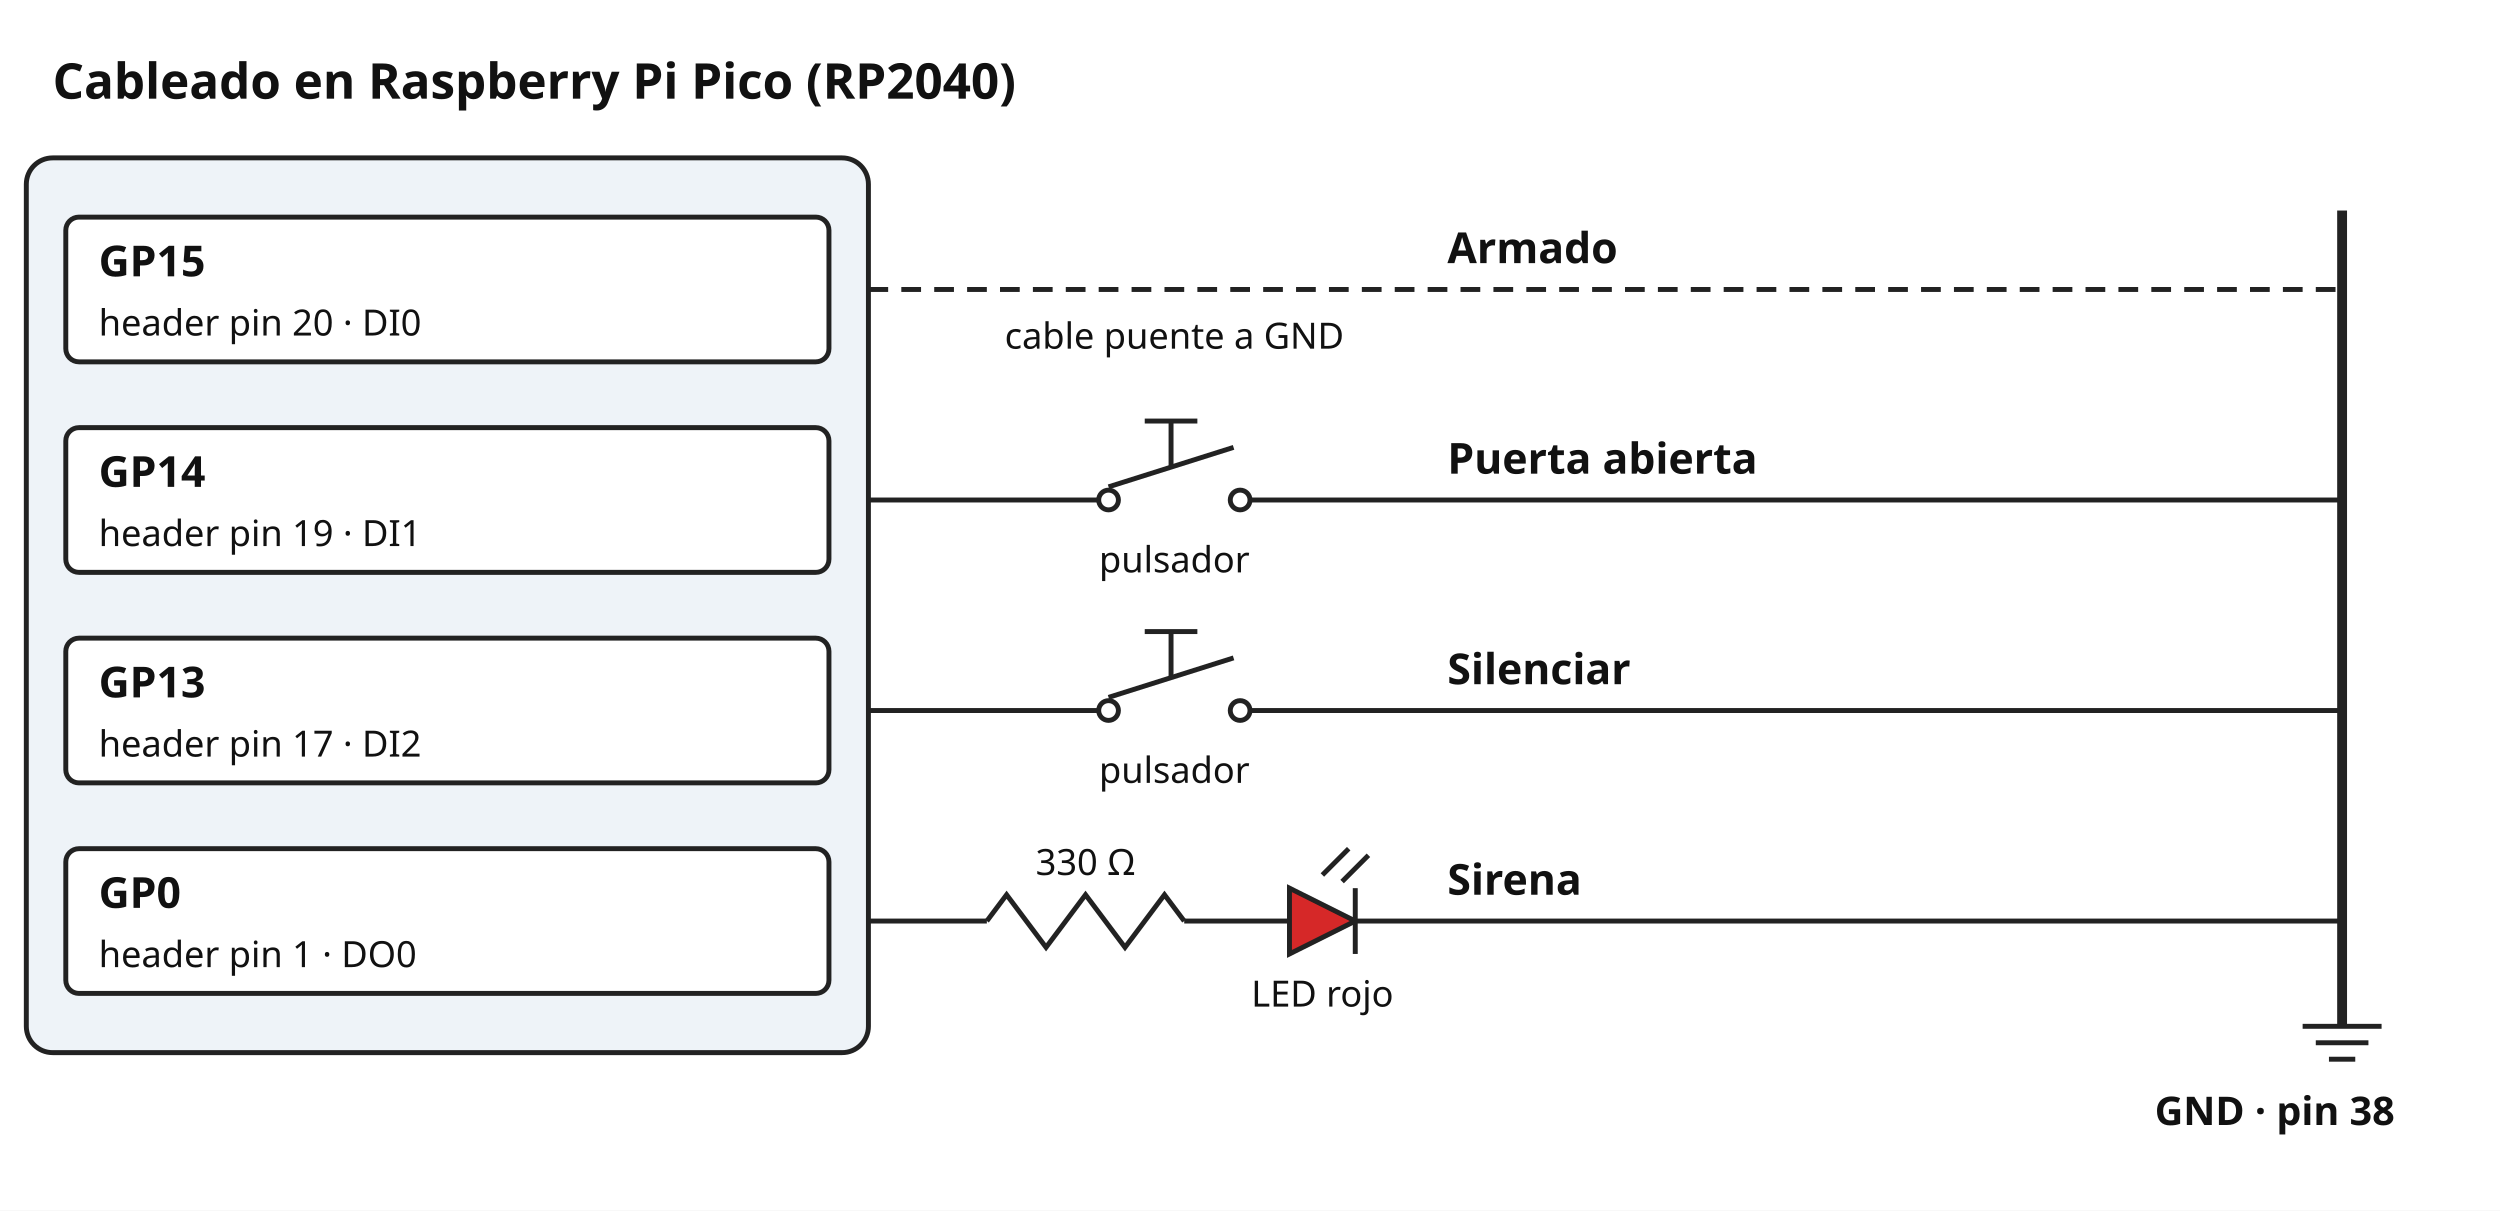
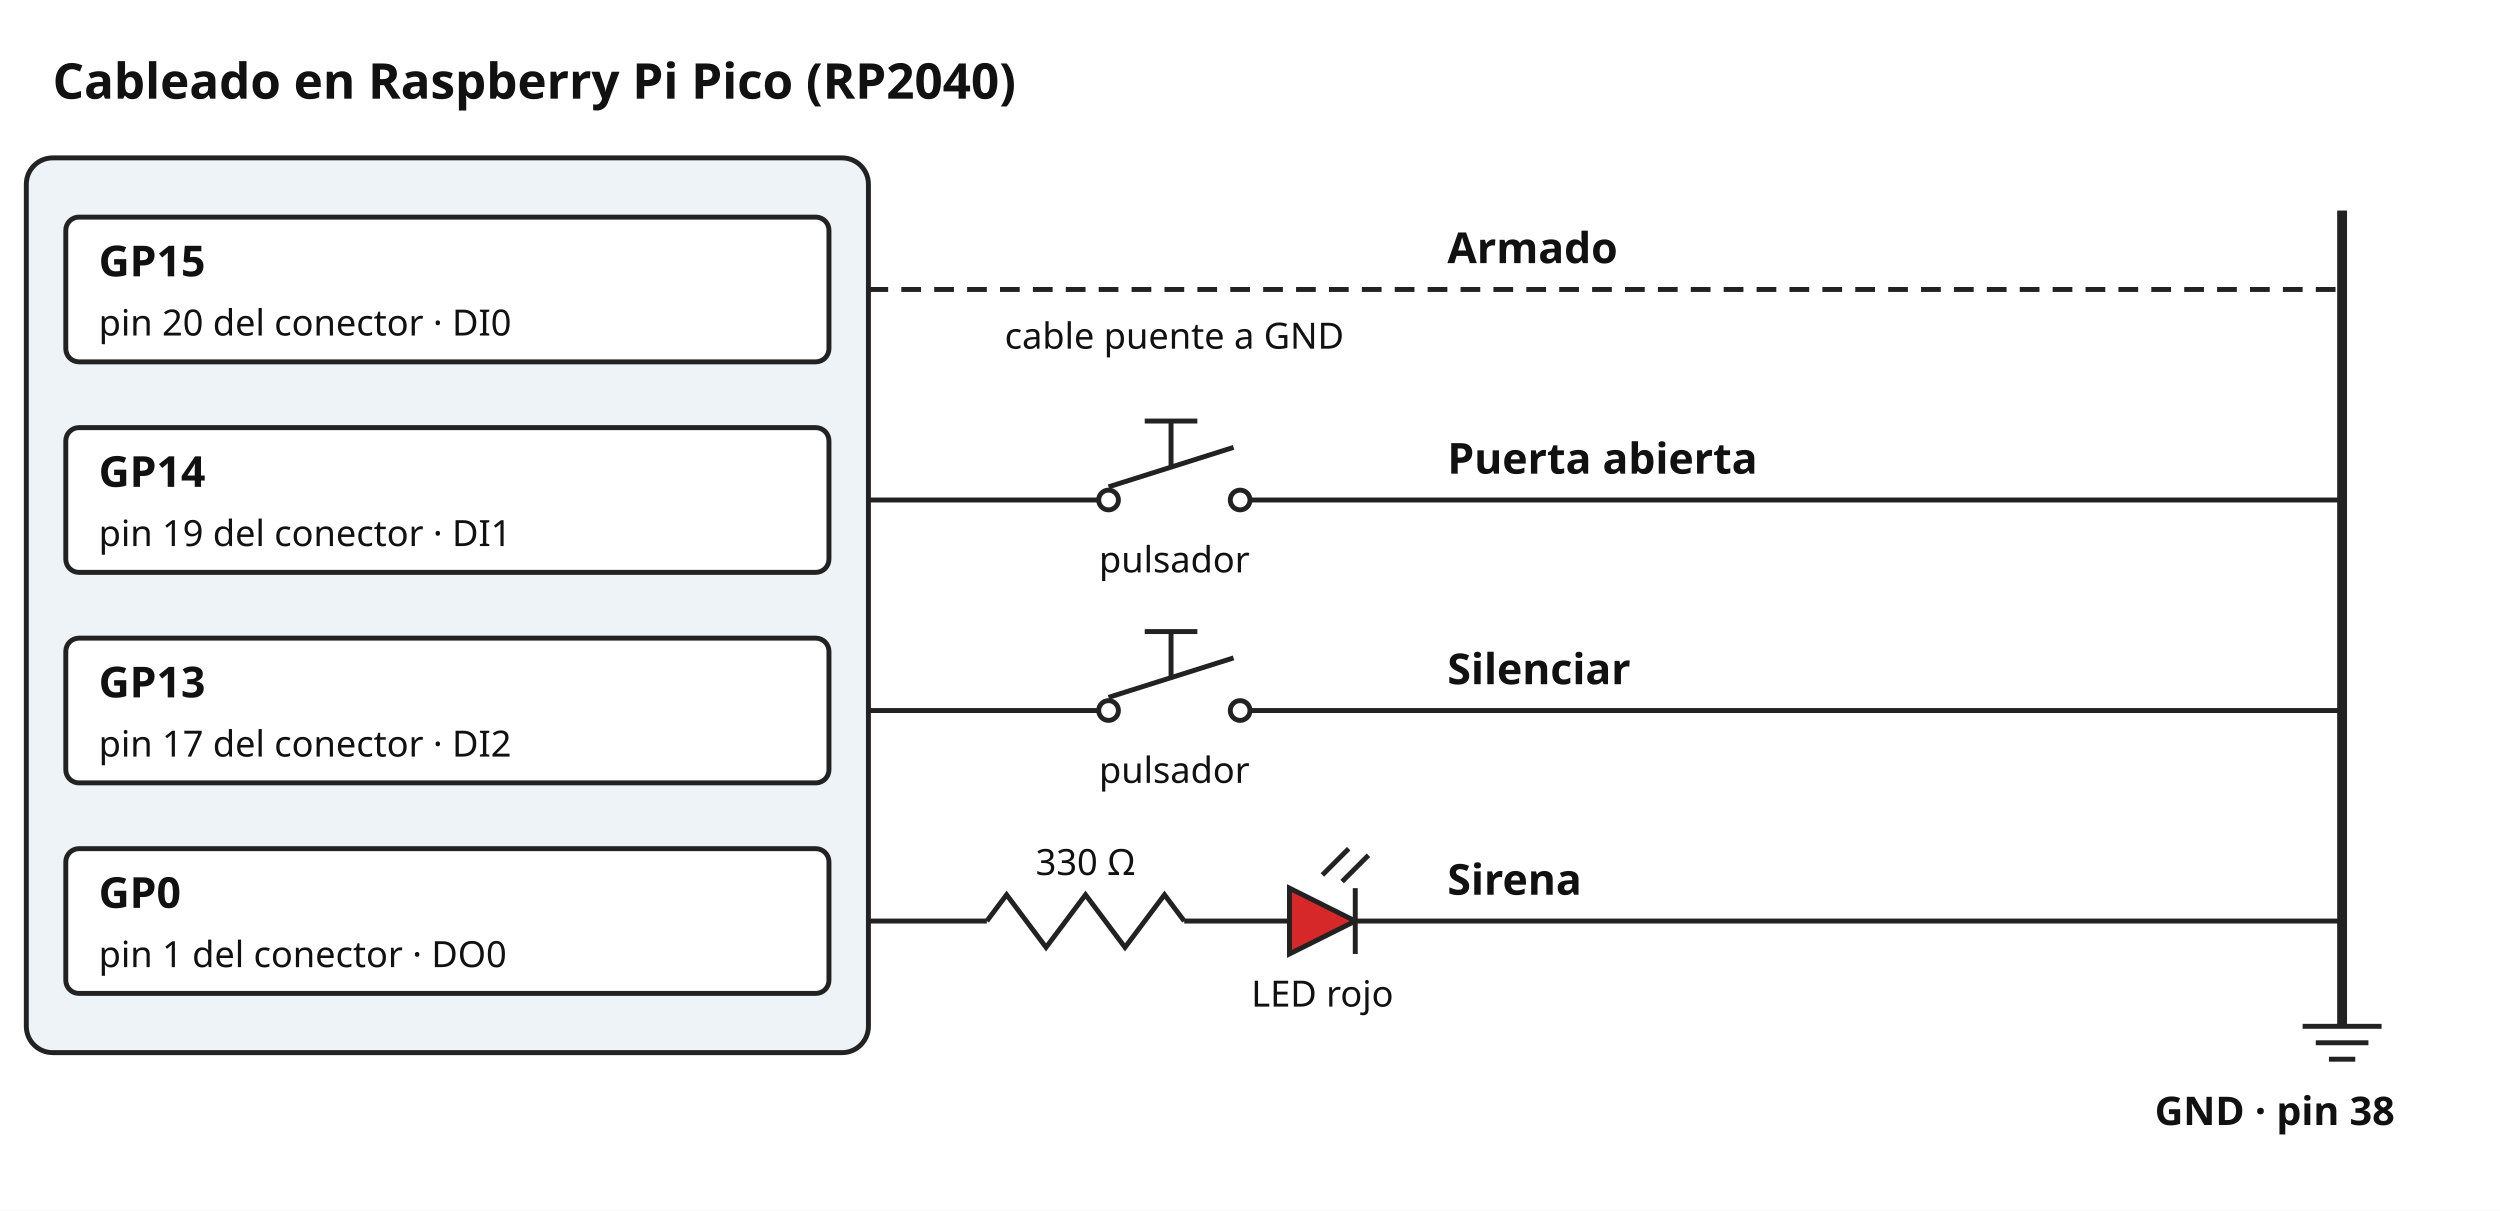
<svg xmlns="http://www.w3.org/2000/svg" viewBox="0 0 760 368" width="760" height="368" role="img" aria-labelledby="wiring-rpi-pico-rp2040-title wiring-rpi-pico-rp2040-desc" font-family="sans-serif" fill="#111111" stroke="#222222" stroke-width="1.5">
  <rect width="760" height="368" fill="#ffffff" stroke="none" />
  <text stroke="none" x="16" y="30" font-size="15" font-weight="bold">Cableado en Raspberry Pi Pico (RP2040)</text>
  <rect x="8" y="48" width="256" height="272" rx="8" fill="#eef3f8" />
  <rect x="20" y="66" width="232" height="44" rx="4" fill="#ffffff" />
  <text stroke="none" x="30" y="84" font-size="13" font-weight="bold">GP15</text>
-   <text stroke="none" x="30" y="102" font-size="11">header pin 20 · DI0</text>
+   <text stroke="none" x="30" y="102" font-size="11">pin 20 del conector · DI0</text>
  <text stroke="none" x="440" y="80" font-size="13" font-weight="bold">Armado</text>
  <polyline points="264,88 712,88" fill="none" stroke-dasharray="6 4" />
  <text stroke="none" x="357" y="106" text-anchor="middle" font-size="11">cable puente a GND</text>
  <rect x="20" y="130" width="232" height="44" rx="4" fill="#ffffff" />
  <text stroke="none" x="30" y="148" font-size="13" font-weight="bold">GP14</text>
-   <text stroke="none" x="30" y="166" font-size="11">header pin 19 · DI1</text>
+   <text stroke="none" x="30" y="166" font-size="11">pin 19 del conector · DI1</text>
  <text stroke="none" x="440" y="144" font-size="13" font-weight="bold">Puerta abierta</text>
  <polyline points="264,152 334,152" fill="none" />
  <circle cx="337" cy="152" r="3" fill="#ffffff" />
  <circle cx="377" cy="152" r="3" fill="#ffffff" />
  <polyline points="337,148 375,136" fill="none" />
  <polyline points="356,142 356,128" fill="none" />
  <polyline points="348,128 364,128" fill="none" />
  <text stroke="none" x="357" y="174" text-anchor="middle" font-size="11">pulsador</text>
  <polyline points="380,152 712,152" fill="none" />
  <rect x="20" y="194" width="232" height="44" rx="4" fill="#ffffff" />
  <text stroke="none" x="30" y="212" font-size="13" font-weight="bold">GP13</text>
-   <text stroke="none" x="30" y="230" font-size="11">header pin 17 · DI2</text>
+   <text stroke="none" x="30" y="230" font-size="11">pin 17 del conector · DI2</text>
  <text stroke="none" x="440" y="208" font-size="13" font-weight="bold">Silenciar</text>
  <polyline points="264,216 334,216" fill="none" />
  <circle cx="337" cy="216" r="3" fill="#ffffff" />
  <circle cx="377" cy="216" r="3" fill="#ffffff" />
  <polyline points="337,212 375,200" fill="none" />
  <polyline points="356,206 356,192" fill="none" />
  <polyline points="348,192 364,192" fill="none" />
  <text stroke="none" x="357" y="238" text-anchor="middle" font-size="11">pulsador</text>
  <polyline points="380,216 712,216" fill="none" />
  <rect x="20" y="258" width="232" height="44" rx="4" fill="#ffffff" />
  <text stroke="none" x="30" y="276" font-size="13" font-weight="bold">GP0</text>
-   <text stroke="none" x="30" y="294" font-size="11">header pin 1 · DO0</text>
+   <text stroke="none" x="30" y="294" font-size="11">pin 1 del conector · DO0</text>
  <text stroke="none" x="440" y="272" font-size="13" font-weight="bold">Sirena</text>
  <polyline points="264,280 300,280" fill="none" />
  <polyline points="300,280 306,272 318,288 330,272 342,288 354,272 360,280" fill="none" />
  <text stroke="none" x="330" y="266" text-anchor="middle" font-size="11">330 Ω</text>
  <polyline points="360,280 392,280" fill="none" />
  <polygon points="392,270 392,290 412,280" fill="#d62828" />
  <polyline points="412,270 412,290" fill="none" />
  <polyline points="402,266 410,258" fill="none" />
  <polyline points="408,268 416,260" fill="none" />
  <text stroke="none" x="402" y="306" text-anchor="middle" font-size="11">LED rojo</text>
  <polyline points="412,280 712,280" fill="none" />
  <polyline points="712,64 712,312" fill="none" stroke-width="3" />
  <polyline points="700,312 724,312" fill="none" />
  <polyline points="704,317 720,317" fill="none" />
  <polyline points="708,322 716,322" fill="none" />
  <text stroke="none" x="728" y="342" text-anchor="end" font-size="12" font-weight="bold">GND · pin 38</text>
</svg>
